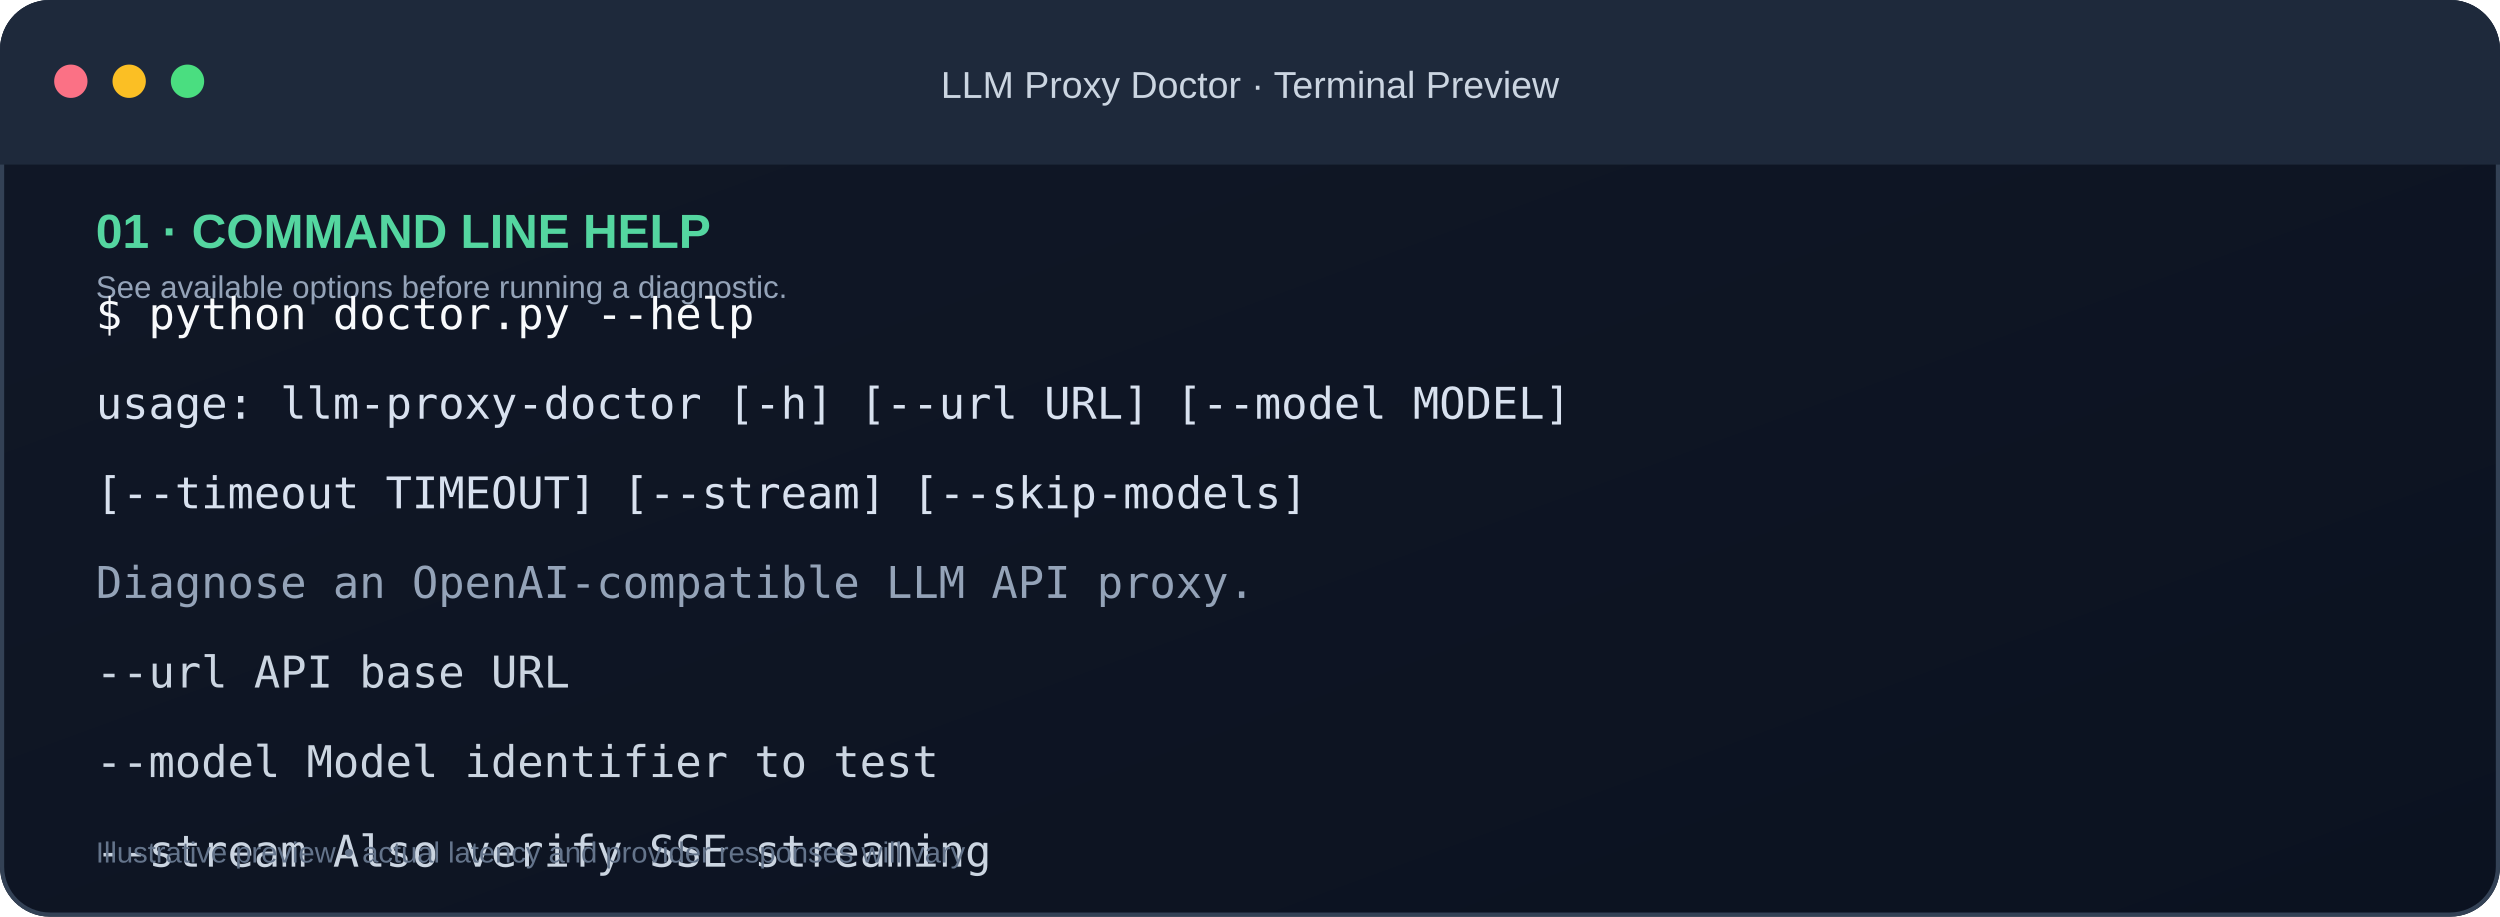
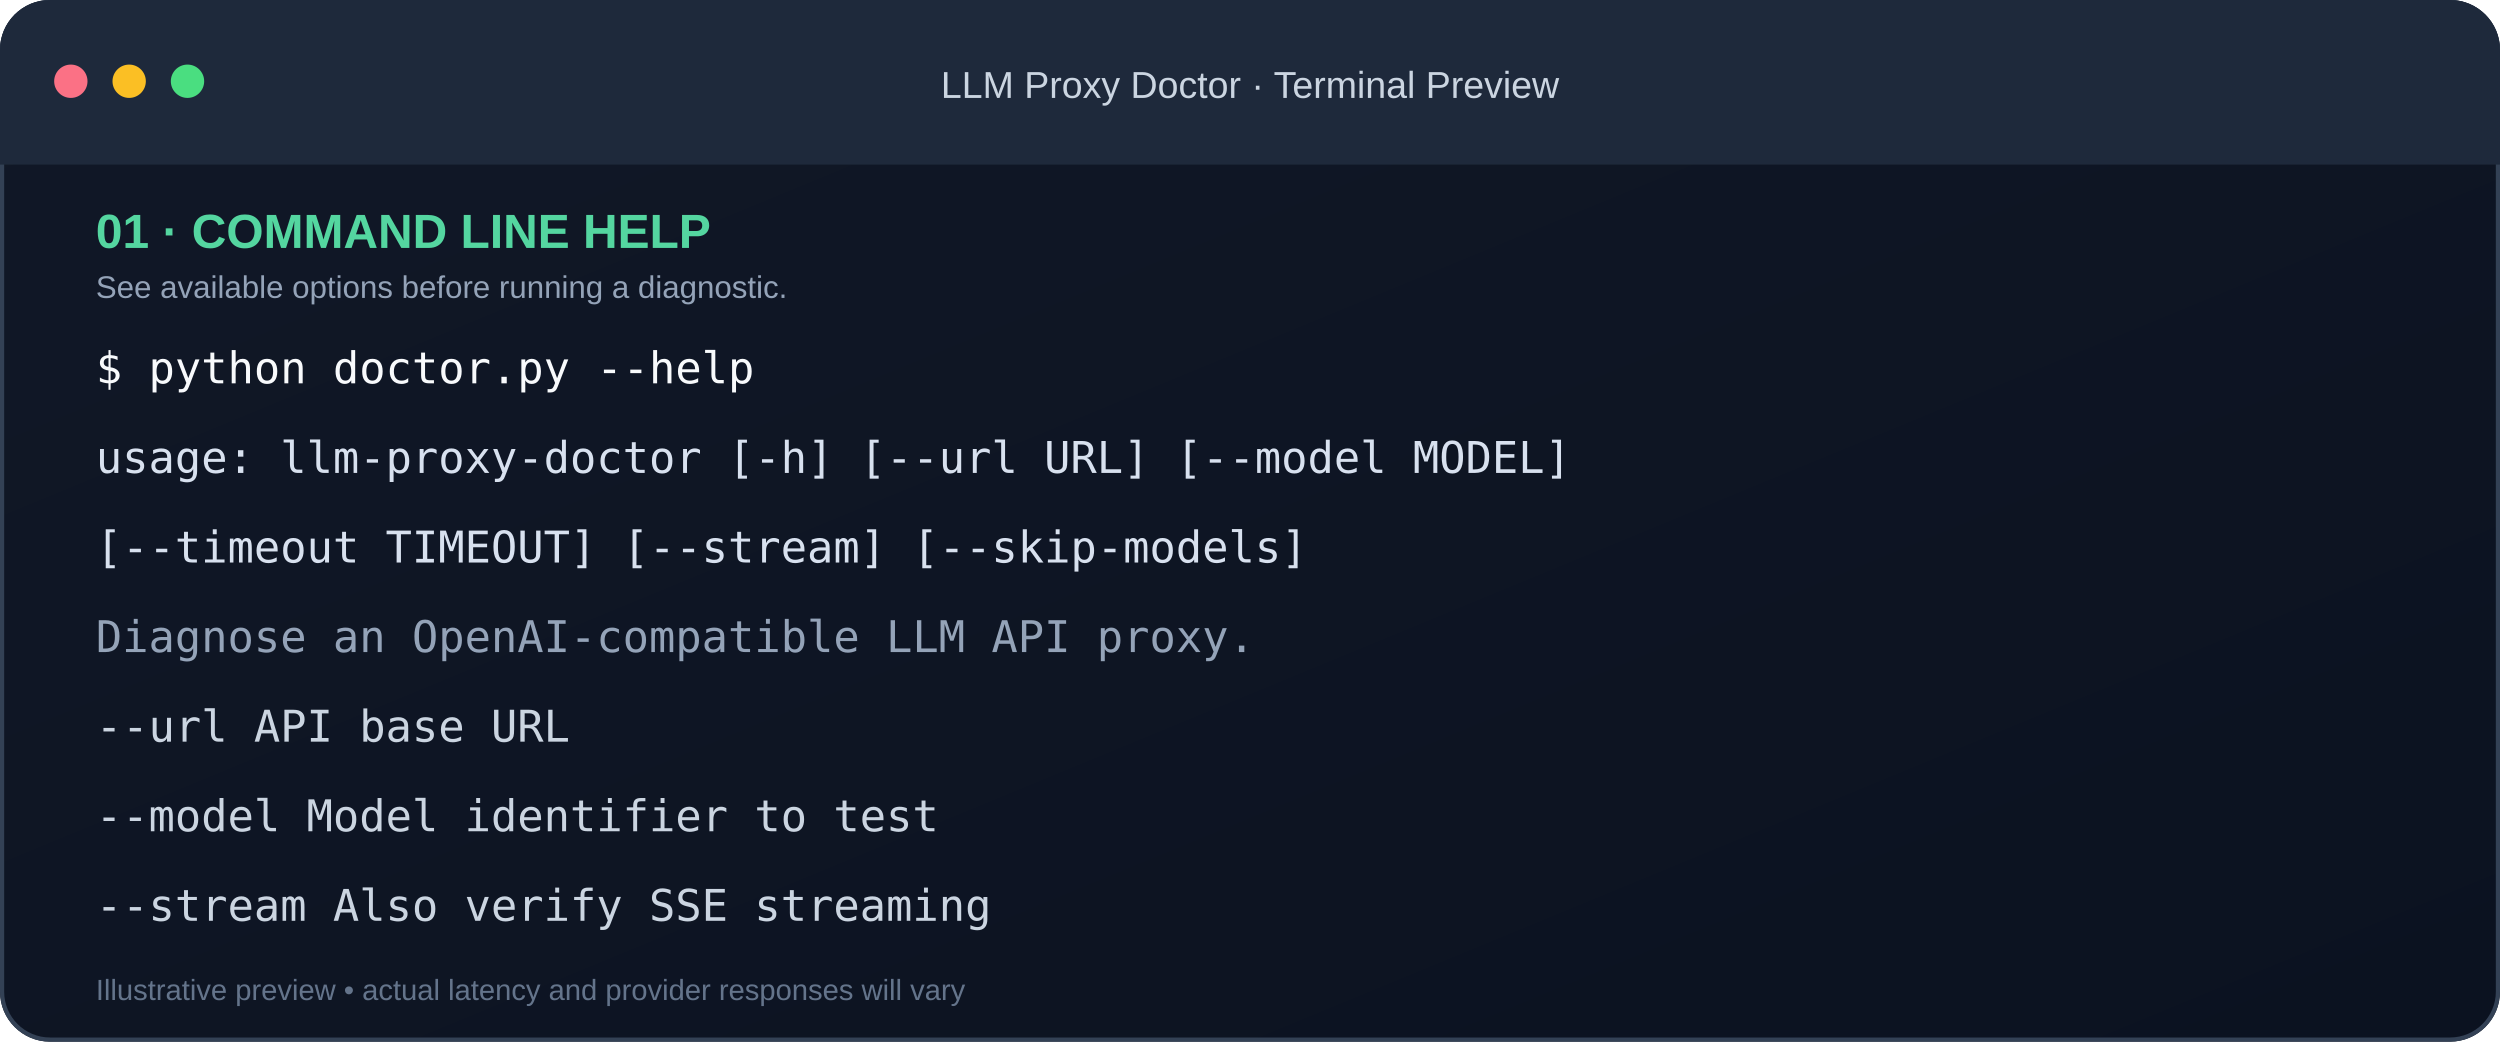
- <svg xmlns="http://www.w3.org/2000/svg" width="1200" height="440" viewBox="0 0 1200 440">
+ <svg xmlns="http://www.w3.org/2000/svg" width="1200" height="500" viewBox="0 0 1200 500">
  <defs>
    <linearGradient id="bg" x1="0" y1="0" x2="1" y2="1">
      <stop stop-color="#111827" />
      <stop offset="1" stop-color="#0B1220" />
    </linearGradient>
  </defs>
-   <rect width="1200" height="440" rx="24" fill="url(#bg)" />
-   <rect x="1" y="1" width="1198" height="438" rx="23" fill="none" stroke="#334155" stroke-width="2" />
+   <rect width="1200" height="500" rx="24" fill="url(#bg)" />
+   <rect x="1" y="1" width="1198" height="498" rx="23" fill="none" stroke="#334155" stroke-width="2" />
  <path d="M24 0h1152a24 24 0 0 1 24 24v55H0V24A24 24 0 0 1 24 0" fill="#1E293B" />
  <circle cx="34" cy="39" r="8" fill="#FB7185" />
  <circle cx="62" cy="39" r="8" fill="#FBBF24" />
  <circle cx="90" cy="39" r="8" fill="#4ADE80" />
  <text x="600" y="47" text-anchor="middle" fill="#CBD5E1" font-family="Arial,sans-serif" font-size="18">LLM Proxy Doctor · Terminal Preview</text>
  <text x="46" y="119" fill="#54D6A0" font-family="Arial,sans-serif" font-size="23" font-weight="700">01 · COMMAND LINE HELP</text>
  <text x="46" y="143" fill="#94A3B8" font-family="Arial,sans-serif" font-size="15">See available options before running a diagnostic.</text>
-   <text x="46" y="158" fill="#F8FAFC" font-family="Consolas,Menlo,monospace" font-size="21">$ python doctor.py --help</text>
-   <text x="46" y="201" fill="#D8E1EF" font-family="Consolas,Menlo,monospace" font-size="21">usage: llm-proxy-doctor [-h] [--url URL] [--model MODEL]</text>
-   <text x="46" y="244" fill="#D8E1EF" font-family="Consolas,Menlo,monospace" font-size="21">                         [--timeout TIMEOUT] [--stream] [--skip-models]</text>
-   <text x="46" y="287" fill="#94A3B8" font-family="Consolas,Menlo,monospace" font-size="21">Diagnose an OpenAI-compatible LLM API proxy.</text>
-   <text x="46" y="330" fill="#CBD5E1" font-family="Consolas,Menlo,monospace" font-size="21">--url       API base URL</text>
-   <text x="46" y="373" fill="#CBD5E1" font-family="Consolas,Menlo,monospace" font-size="21">--model     Model identifier to test</text>
-   <text x="46" y="416" fill="#CBD5E1" font-family="Consolas,Menlo,monospace" font-size="21">--stream    Also verify SSE streaming</text>
-   <text x="46" y="414" fill="#64748B" font-family="Arial,sans-serif" font-size="14">Illustrative preview • actual latency and provider responses will vary</text>
+   <text x="46" y="184" fill="#F8FAFC" font-family="Consolas,Menlo,monospace" font-size="21">$ python doctor.py --help</text>
+   <text x="46" y="227" fill="#D8E1EF" font-family="Consolas,Menlo,monospace" font-size="21">usage: llm-proxy-doctor [-h] [--url URL] [--model MODEL]</text>
+   <text x="46" y="270" fill="#D8E1EF" font-family="Consolas,Menlo,monospace" font-size="21">                         [--timeout TIMEOUT] [--stream] [--skip-models]</text>
+   <text x="46" y="313" fill="#94A3B8" font-family="Consolas,Menlo,monospace" font-size="21">Diagnose an OpenAI-compatible LLM API proxy.</text>
+   <text x="46" y="356" fill="#CBD5E1" font-family="Consolas,Menlo,monospace" font-size="21">--url       API base URL</text>
+   <text x="46" y="399" fill="#CBD5E1" font-family="Consolas,Menlo,monospace" font-size="21">--model     Model identifier to test</text>
+   <text x="46" y="442" fill="#CBD5E1" font-family="Consolas,Menlo,monospace" font-size="21">--stream    Also verify SSE streaming</text>
+   <text x="46" y="480" fill="#64748B" font-family="Arial,sans-serif" font-size="14">Illustrative preview • actual latency and provider responses will vary</text>
</svg>
